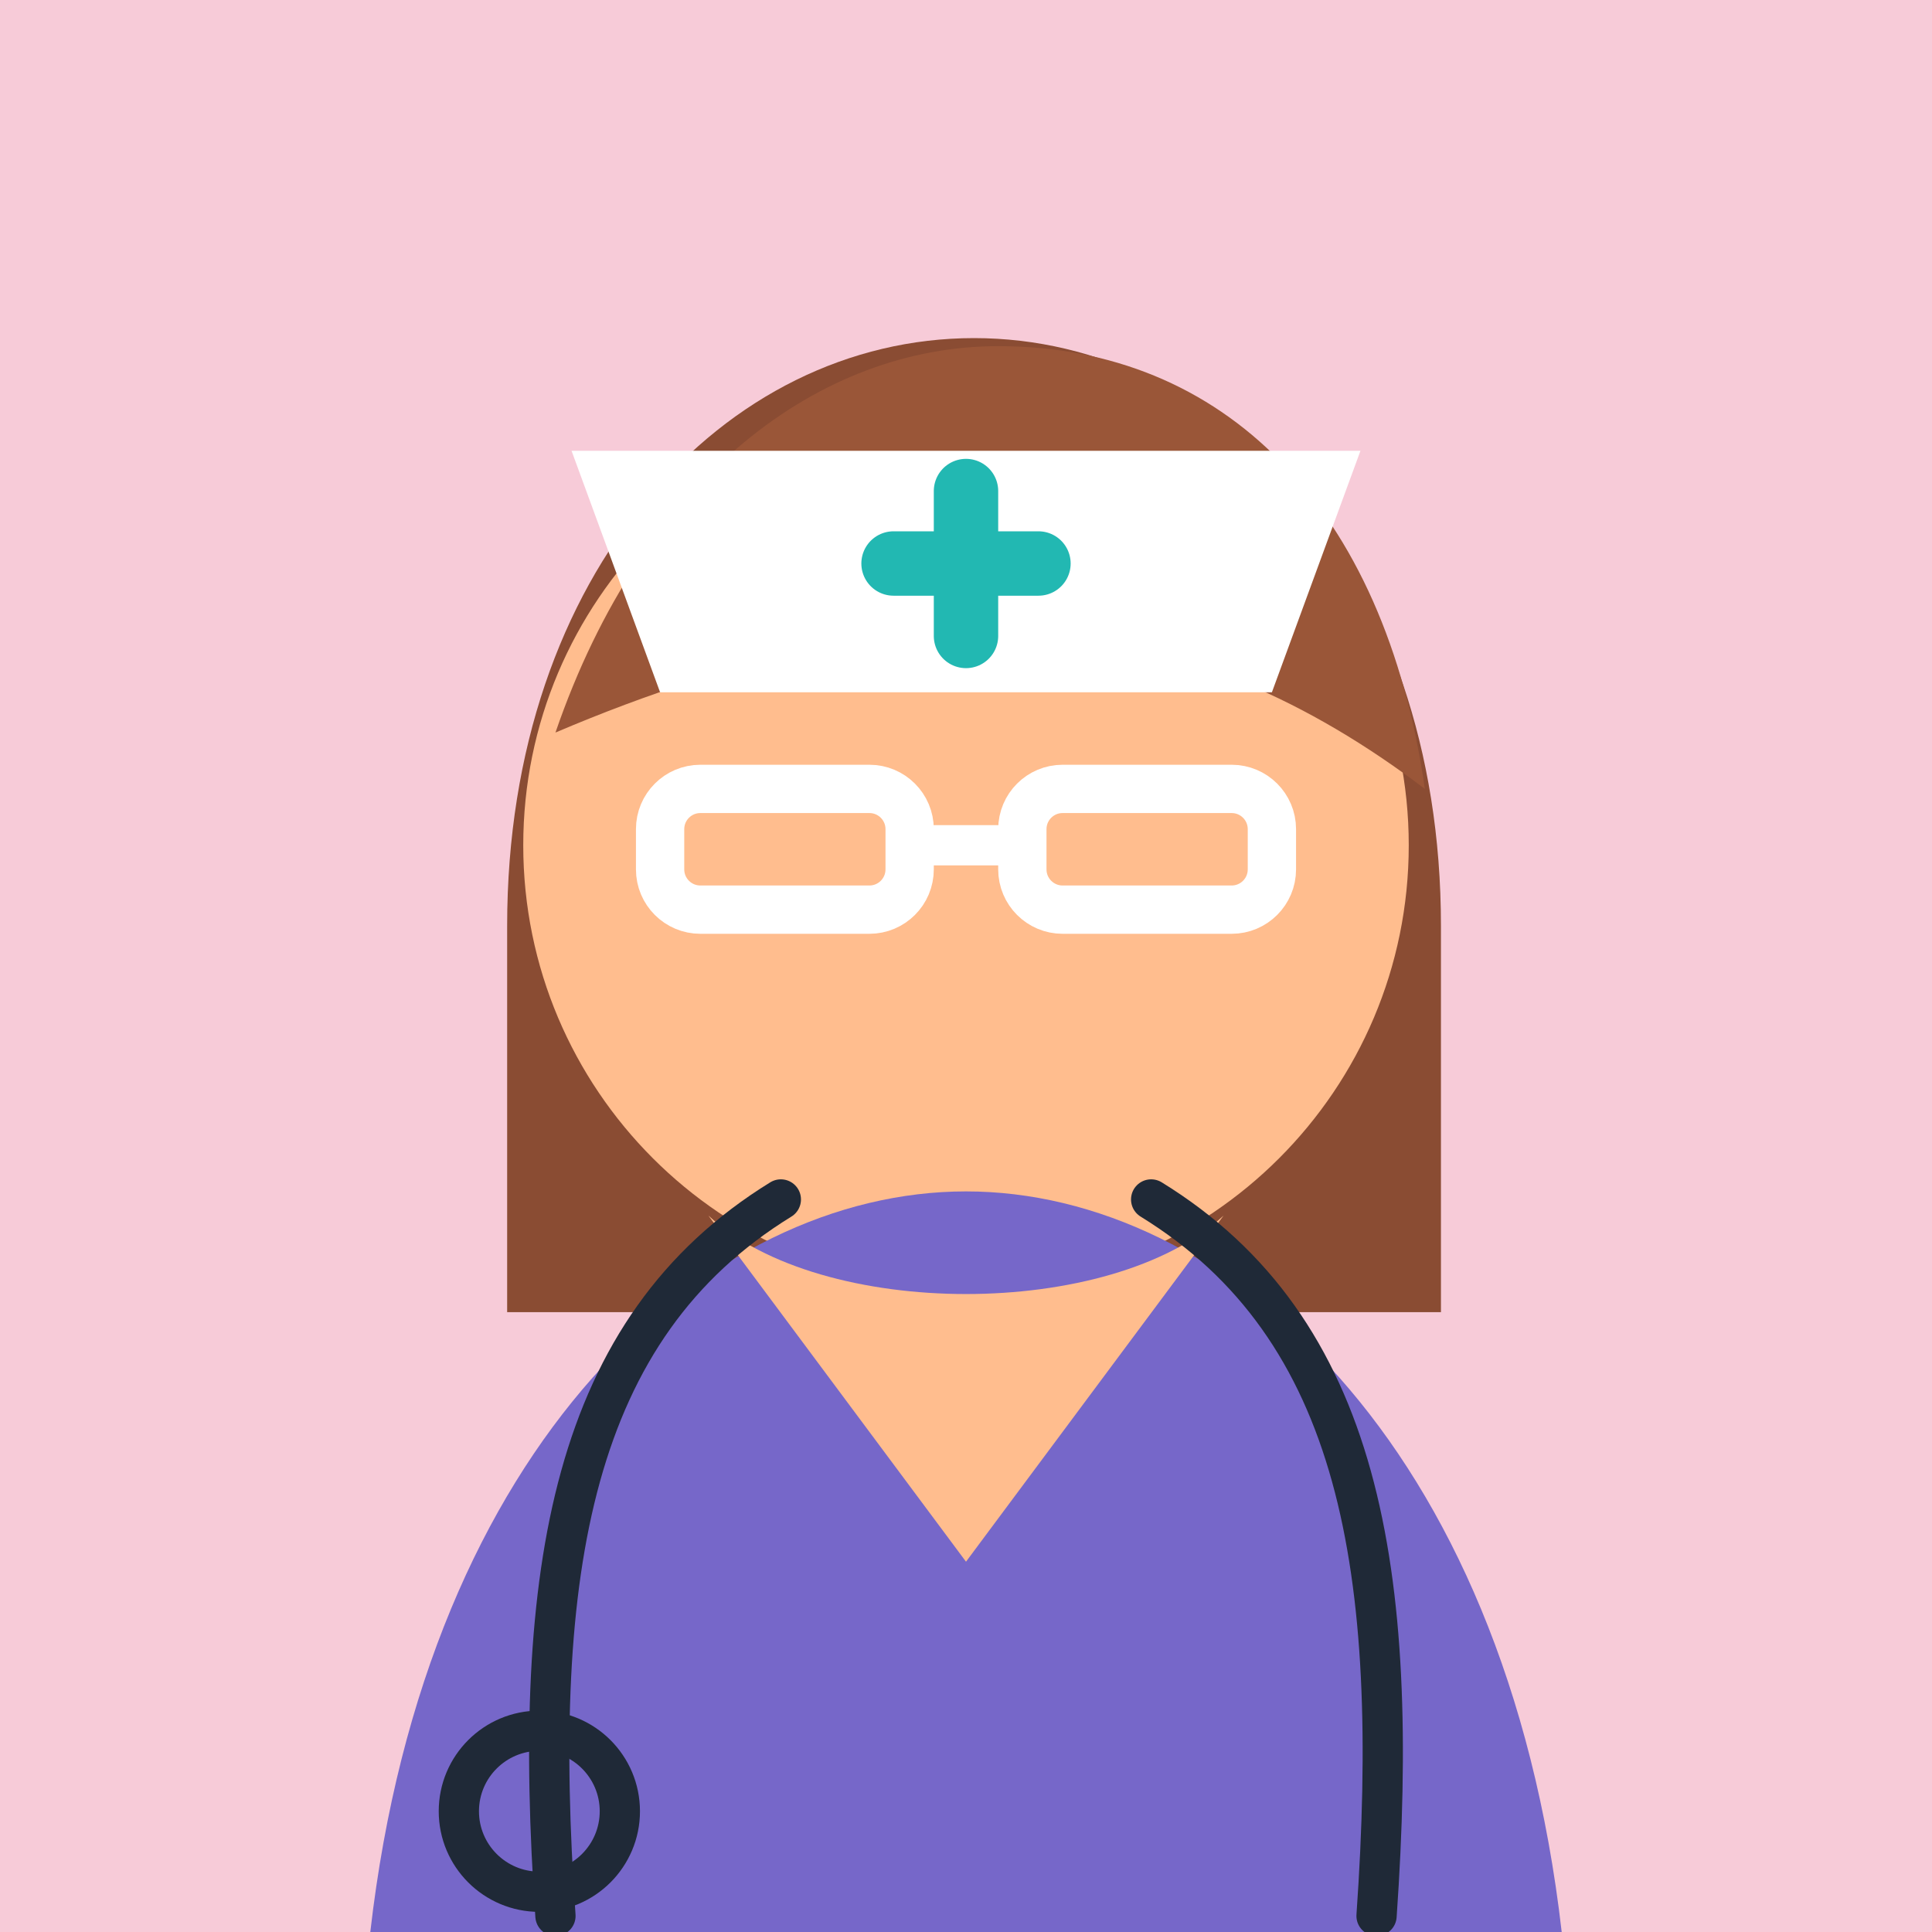
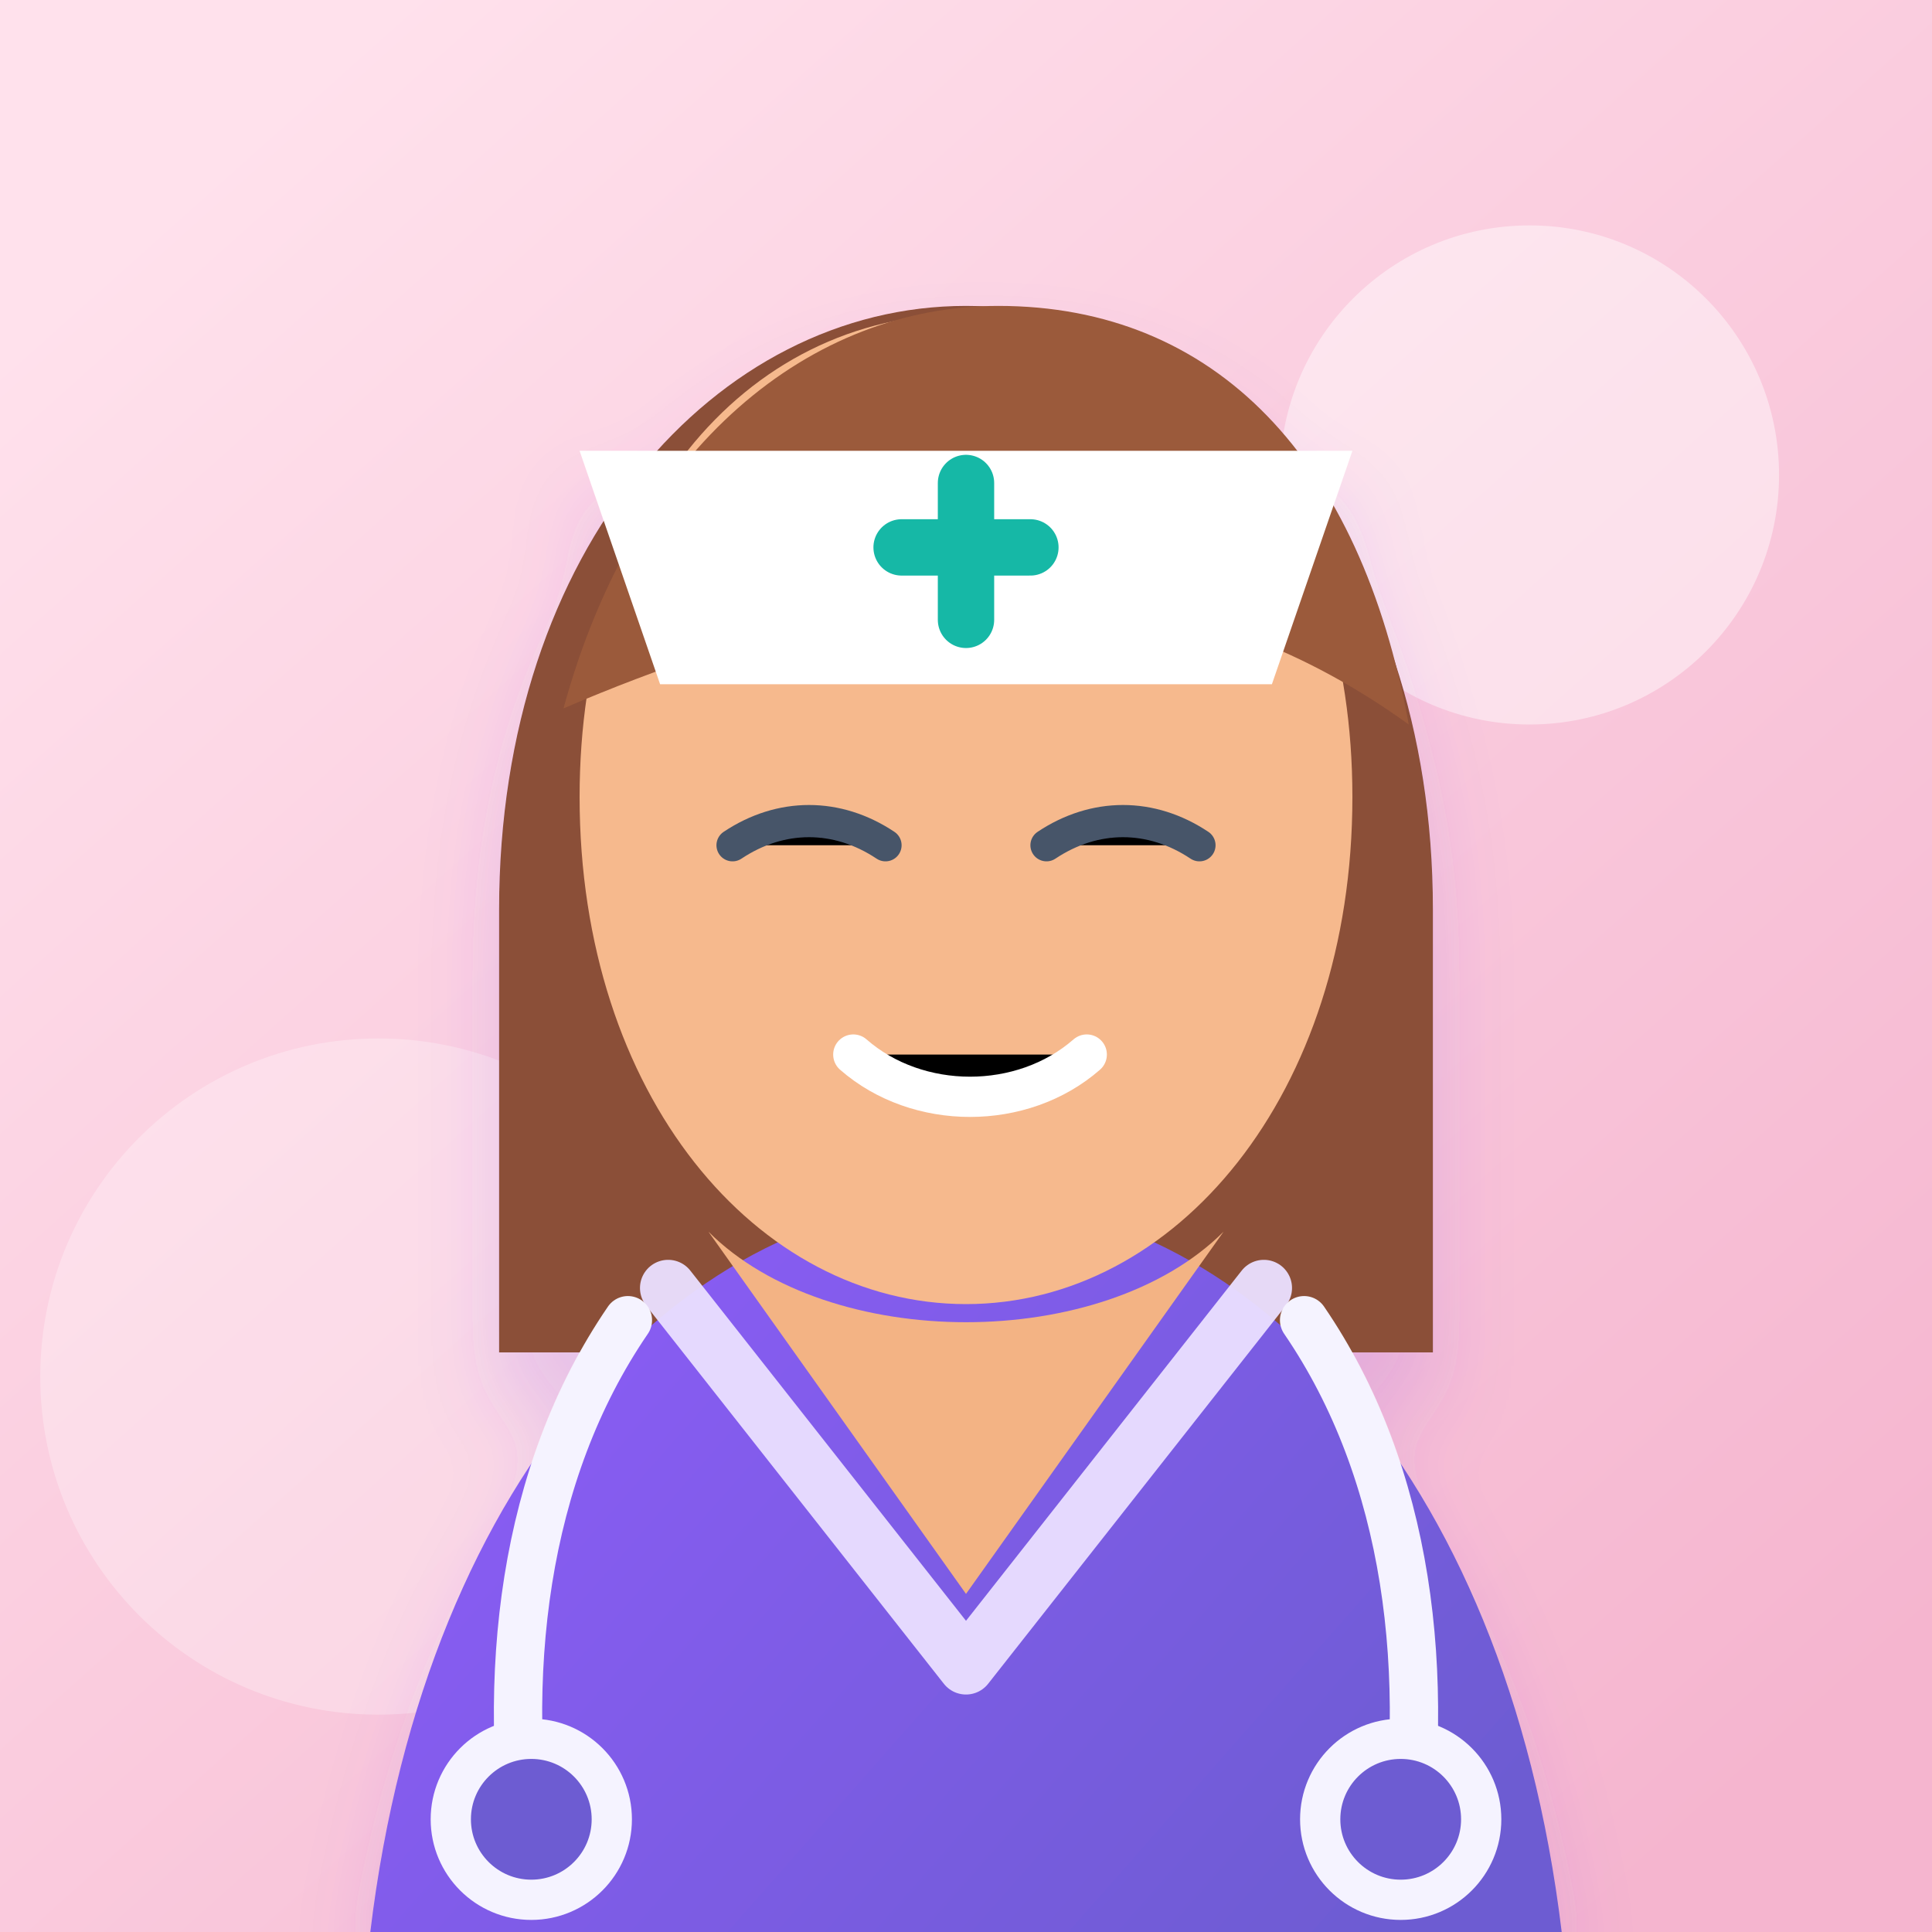
- <svg xmlns="http://www.w3.org/2000/svg" viewBox="0 0 240 240" role="img" aria-label="کاربر خانم">
-   <rect width="240" height="240" fill="#f7cbd8" />
-   <path d="M63 115c0-44 27-73 58-73s58 29 58 73v48H63v-48Z" fill="#8a4c33" />
-   <circle cx="120" cy="105" r="55" fill="#ffbd8e" />
-   <path d="M69 91c11-32 33-48 55-48 28 0 48 20 53 55-29-22-61-27-108-7Z" fill="#9a5638" />
-   <rect x="82" y="98" width="31" height="15" rx="5" fill="none" stroke="#fff" stroke-width="6" />
-   <rect x="127" y="98" width="31" height="15" rx="5" fill="none" stroke="#fff" stroke-width="6" />
-   <path d="M113 105h14" stroke="#fff" stroke-width="5" stroke-linecap="round" />
-   <path d="M46 240c7-61 42-92 74-92s67 31 74 92H46Z" fill="#7667c9" />
-   <path d="M88 151c14 13 50 13 64 0l-32 43-32-43Z" fill="#ffbd8e" />
-   <path d="M71 56h98l-11 30H82L71 56Z" fill="#ffffff" />
-   <path d="M120 61v18M111 70h18" stroke="#22b8b2" stroke-width="8" stroke-linecap="round" />
-   <path d="M69 238c-3-43 2-73 28-89" fill="none" stroke="#1f2937" stroke-width="5" stroke-linecap="round" />
-   <path d="M171 238c3-43-2-73-28-89" fill="none" stroke="#1f2937" stroke-width="5" stroke-linecap="round" />
-   <circle cx="67" cy="225" r="10" fill="none" stroke="#1f2937" stroke-width="5" />
+ <svg xmlns="http://www.w3.org/2000/svg" viewBox="0 0 240 240" role="img" aria-label="پرستار خانم">
+   <defs>
+     <linearGradient id="womanBg" x1="28" y1="18" x2="214" y2="226" gradientUnits="userSpaceOnUse">
+       <stop stop-color="#ffe1ec" />
+       <stop offset="1" stop-color="#f5b5cf" />
+     </linearGradient>
+     <linearGradient id="womanScrub" x1="70" y1="150" x2="172" y2="240" gradientUnits="userSpaceOnUse">
+       <stop stop-color="#8b5cf6" />
+       <stop offset="1" stop-color="#6d5bd2" />
+     </linearGradient>
+     <filter id="womanShadow" x="-20%" y="-20%" width="140%" height="150%">
+       <feDropShadow dx="0" dy="7" stdDeviation="5" flood-color="#7c3aed" flood-opacity="0.16" />
+     </filter>
+   </defs>
+   <rect width="240" height="240" fill="url(#womanBg)" />
+   <circle cx="190" cy="59" r="31" fill="#ffffff" opacity="0.45" />
+   <circle cx="47" cy="171" r="42" fill="#ffffff" opacity="0.28" />
+   <g filter="url(#womanShadow)">
+     <path d="M62 113c0-45 27-75 58-75s58 30 58 75v55H62v-55Z" fill="#8b4f37" />
+     <path d="M46 240c7-58 40-91 74-91s67 33 74 91H46Z" fill="url(#womanScrub)" />
+     <path d="M88 153c15 15 49 15 64 0l-32 45-32-45Z" fill="#f3b384" />
+     <path d="M83 160 120 207 157 160" fill="none" stroke="#eadfff" stroke-width="7" stroke-linecap="round" stroke-linejoin="round" opacity="0.95" />
+     <path d="M72 99c0-35 20-60 48-60s48 25 48 60c0 37-22 63-48 63S72 136 72 99Z" fill="#f6b98d" />
+     <path d="M70 88c9-33 31-50 54-50 27 0 45 19 51 52-25-18-56-23-105-2Z" fill="#9b5a3b" />
+     <path d="M91 105c6-4 13-4 19 0M130 105c6-4 13-4 19 0" stroke="#475569" stroke-width="4" stroke-linecap="round" />
+     <path d="M106 131c8 7 21 7 29 0" stroke="#ffffff" stroke-width="5" stroke-linecap="round" />
+     <path d="M72 56h96l-10 29H82L72 56Z" fill="#ffffff" />
+     <path d="M120 60v17M112 68h16" stroke="#14b8a6" stroke-width="7" stroke-linecap="round" />
+     <path d="M78 164c-13 19-16 44-12 69" fill="none" stroke="#f5f3ff" stroke-width="6" stroke-linecap="round" />
+     <path d="M162 164c13 19 16 44 12 69" fill="none" stroke="#f5f3ff" stroke-width="6" stroke-linecap="round" />
+     <circle cx="66" cy="226" r="10" fill="#6d5bd2" stroke="#f5f3ff" stroke-width="5" />
+     <circle cx="174" cy="226" r="10" fill="#6d5bd2" stroke="#f5f3ff" stroke-width="5" />
+   </g>
</svg>
